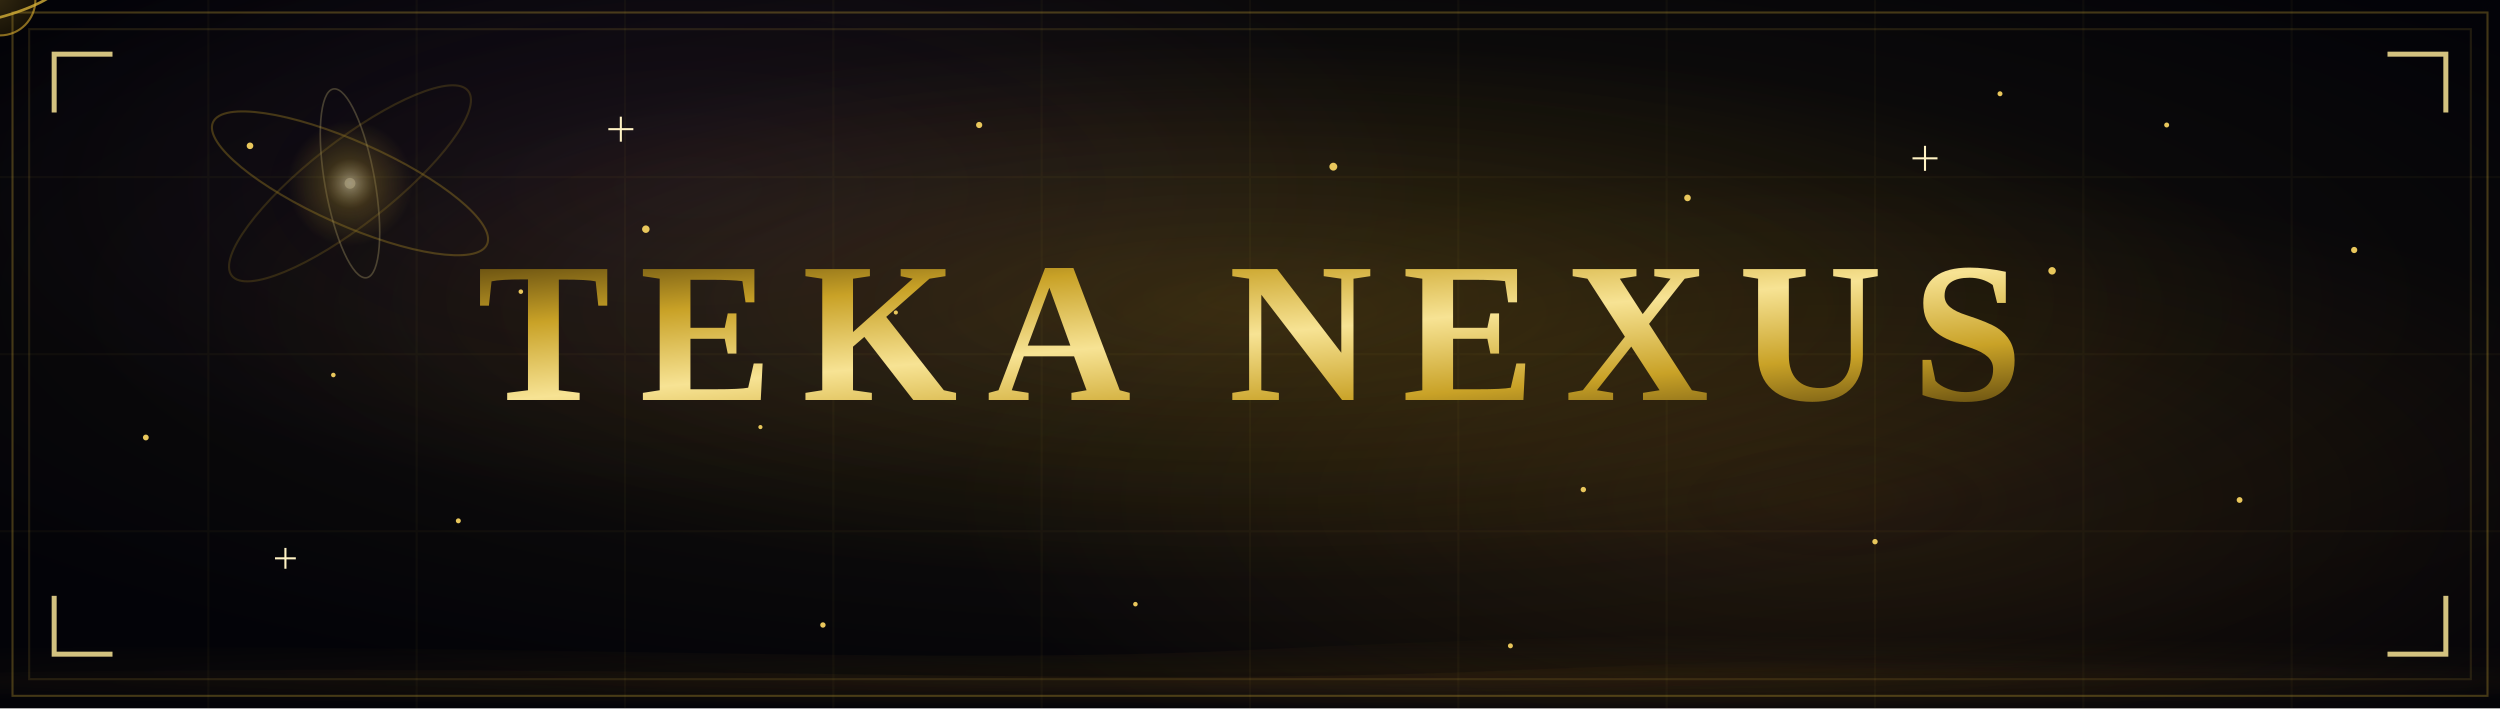
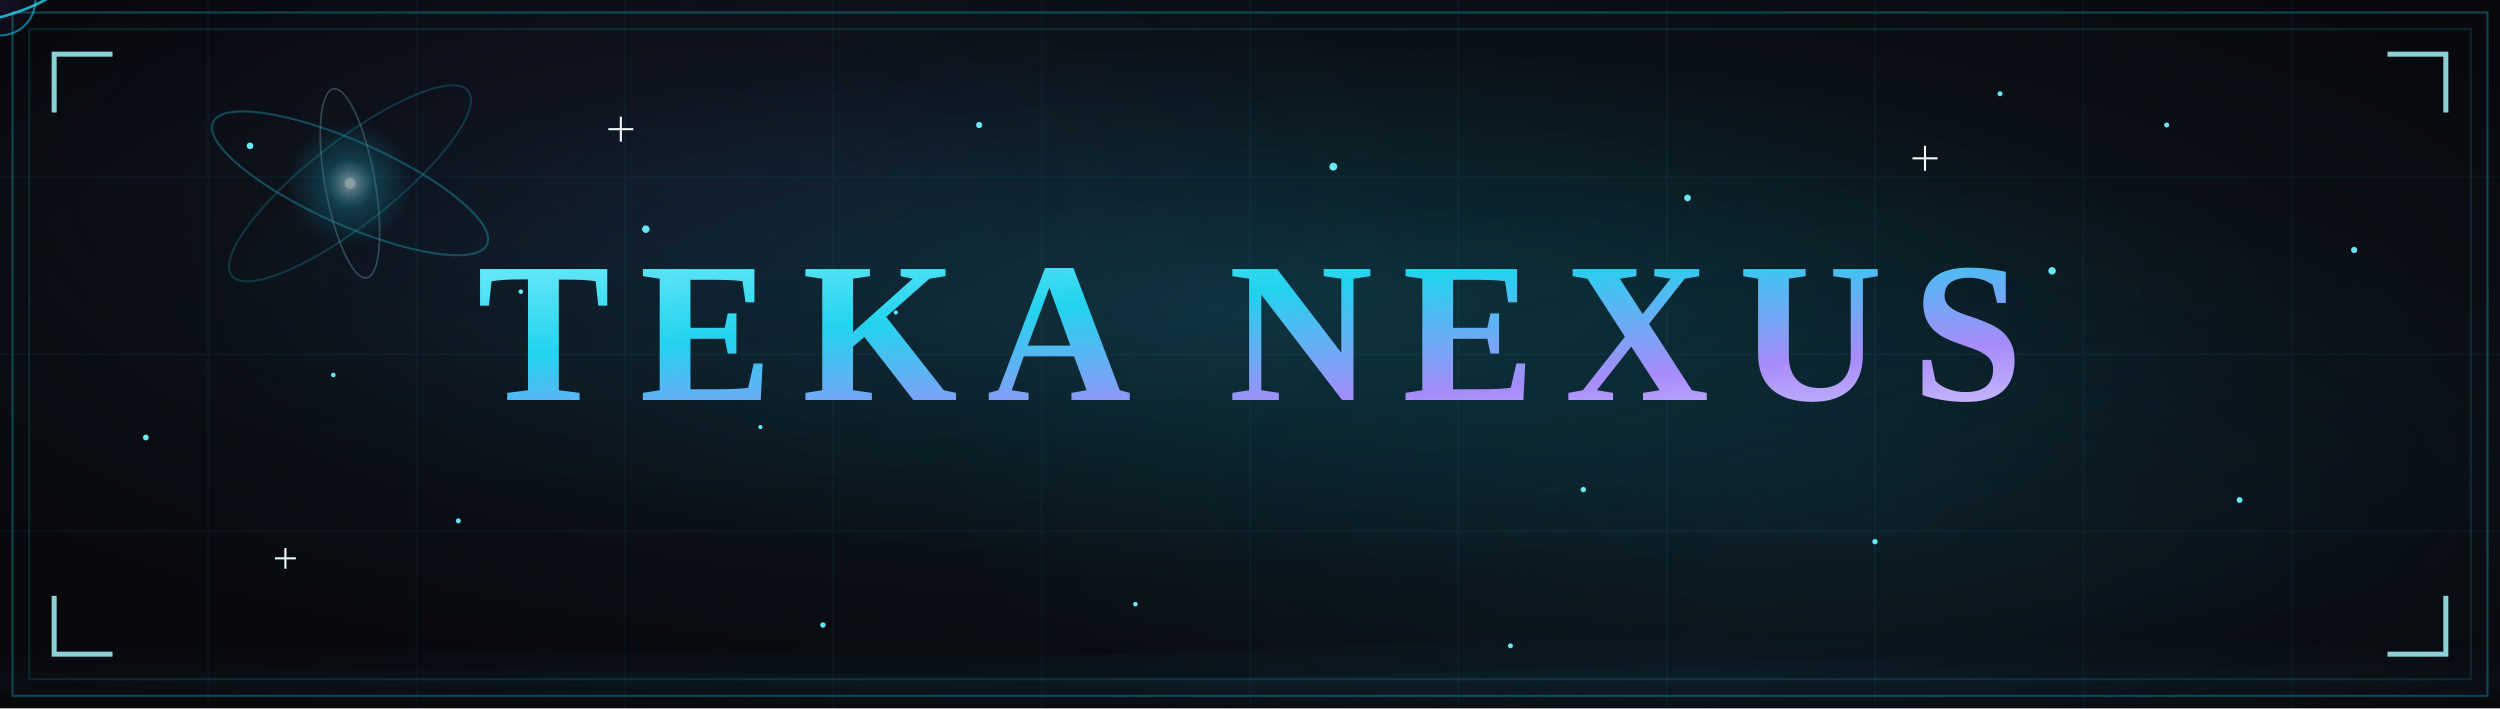
<svg xmlns="http://www.w3.org/2000/svg" width="1200" height="340" viewBox="0 0 1200 340" role="img" aria-label="TEKA NEXUS cosmic banner">
  <defs>
    <linearGradient id="gold" x1="0" y1="0" x2="1" y2="1">
-       <stop offset="0" stop-color="#6E5512" />
-       <stop offset="0.22" stop-color="#C9A227" />
-       <stop offset="0.5" stop-color="#F7E394" />
-       <stop offset="0.78" stop-color="#C9A227" />
-       <stop offset="1" stop-color="#6E5512" />
+       <stop offset="0" stop-color="#67E8F9" />
+       <stop offset="0.34" stop-color="#22D3EE" />
+       <stop offset="0.78" stop-color="#A78BFA" />
+       <stop offset="1" stop-color="#C4B5FD" />
    </linearGradient>
    <linearGradient id="frameLine" x1="0" y1="0" x2="1" y2="0">
-       <stop offset="0" stop-color="#D4AF37" stop-opacity="0" />
-       <stop offset="0.5" stop-color="#D4AF37" stop-opacity="1" />
-       <stop offset="1" stop-color="#D4AF37" stop-opacity="0" />
+       <stop offset="0" stop-color="#22D3EE" stop-opacity="0" />
+       <stop offset="0.5" stop-color="#22D3EE" stop-opacity="1" />
+       <stop offset="1" stop-color="#22D3EE" stop-opacity="0" />
    </linearGradient>
    <linearGradient id="shineGrad" x1="0" y1="0" x2="1" y2="0">
      <stop offset="0" stop-color="#FFFFFF" stop-opacity="0" />
-       <stop offset="0.5" stop-color="#FFF3C4" stop-opacity="0.85" />
+       <stop offset="0.5" stop-color="#ECFEFF" stop-opacity="0.85" />
      <stop offset="1" stop-color="#FFFFFF" stop-opacity="0" />
    </linearGradient>
    <linearGradient id="cometTail" x1="0" y1="0" x2="1" y2="0">
-       <stop offset="0" stop-color="#F7E394" stop-opacity="0" />
-       <stop offset="1" stop-color="#FFF7D6" stop-opacity="0.9" />
+       <stop offset="0" stop-color="#A5F3FC" stop-opacity="0" />
+       <stop offset="1" stop-color="#ECFEFF" stop-opacity="0.9" />
    </linearGradient>
    <radialGradient id="glow" cx="0.5" cy="0.42" r="0.62">
-       <stop offset="0" stop-color="#D4AF37" stop-opacity="0.14" />
-       <stop offset="0.6" stop-color="#D4AF37" stop-opacity="0.04" />
-       <stop offset="1" stop-color="#D4AF37" stop-opacity="0" />
+       <stop offset="0" stop-color="#22D3EE" stop-opacity="0.14" />
+       <stop offset="0.6" stop-color="#22D3EE" stop-opacity="0.04" />
+       <stop offset="1" stop-color="#22D3EE" stop-opacity="0" />
    </radialGradient>
    <radialGradient id="nebulaA" cx="0.5" cy="0.5" r="0.5">
-       <stop offset="0" stop-color="#8A5A1A" stop-opacity="0.20" />
-       <stop offset="1" stop-color="#8A5A1A" stop-opacity="0" />
+       <stop offset="0" stop-color="#155E75" stop-opacity="0.20" />
+       <stop offset="1" stop-color="#155E75" stop-opacity="0" />
    </radialGradient>
    <radialGradient id="nebulaB" cx="0.5" cy="0.5" r="0.5">
-       <stop offset="0" stop-color="#241333" stop-opacity="0.38" />
-       <stop offset="1" stop-color="#241333" stop-opacity="0" />
+       <stop offset="0" stop-color="#1C1530" stop-opacity="0.38" />
+       <stop offset="1" stop-color="#1C1530" stop-opacity="0" />
    </radialGradient>
    <radialGradient id="nebulaC" cx="0.5" cy="0.5" r="0.5">
-       <stop offset="0" stop-color="#B8860B" stop-opacity="0.14" />
-       <stop offset="1" stop-color="#B8860B" stop-opacity="0" />
+       <stop offset="0" stop-color="#0E7490" stop-opacity="0.14" />
+       <stop offset="1" stop-color="#0E7490" stop-opacity="0" />
    </radialGradient>
    <radialGradient id="galaxyCore" cx="0.5" cy="0.5" r="0.5">
-       <stop offset="0" stop-color="#FFF3C4" stop-opacity="0.9" />
-       <stop offset="0.4" stop-color="#D4AF37" stop-opacity="0.35" />
-       <stop offset="1" stop-color="#D4AF37" stop-opacity="0" />
+       <stop offset="0" stop-color="#ECFEFF" stop-opacity="0.9" />
+       <stop offset="0.4" stop-color="#22D3EE" stop-opacity="0.35" />
+       <stop offset="1" stop-color="#22D3EE" stop-opacity="0" />
    </radialGradient>
    <radialGradient id="planetGrad" cx="0.35" cy="0.35" r="0.85">
-       <stop offset="0" stop-color="#3A2F14" />
-       <stop offset="1" stop-color="#0F0B03" />
+       <stop offset="0" stop-color="#1C1530" />
+       <stop offset="1" stop-color="#08080D" />
    </radialGradient>
    <clipPath id="titleClip">
      <text x="600" y="192" text-anchor="middle" font-family="Georgia, 'Times New Roman', serif" font-weight="700" font-size="96" letter-spacing="14">TEKA NEXUS</text>
    </clipPath>
    <path id="orbitPath" d="M130,170 C130,98 343,42 600,42 C857,42 1070,98 1070,170 C1070,242 857,298 600,298 C343,298 130,242 130,170 Z" fill="none" stroke="none" />
  </defs>
-   <rect width="1200" height="340" fill="#030308" />
+   <rect width="1200" height="340" fill="#08080D" />
  <ellipse cx="330" cy="90" rx="360" ry="150" fill="url(#nebulaB)">
    <animateTransform attributeName="transform" type="translate" values="0 0; 45 -12; 0 0" dur="46s" repeatCount="indefinite" />
  </ellipse>
  <ellipse cx="880" cy="240" rx="420" ry="160" fill="url(#nebulaA)">
    <animateTransform attributeName="transform" type="translate" values="0 0; -40 14; 0 0" dur="58s" repeatCount="indefinite" />
  </ellipse>
  <ellipse cx="600" cy="150" rx="500" ry="130" fill="url(#nebulaC)">
    <animateTransform attributeName="transform" type="translate" values="0 0; 30 10; 0 0" dur="70s" repeatCount="indefinite" />
  </ellipse>
  <rect width="1200" height="340" fill="url(#glow)" />
-   <g stroke="#D4AF37" stroke-width="1" opacity="0.04">
+   <g stroke="#22D3EE" stroke-width="1" opacity="0.04">
    <path d="M0 85 H1200 M0 170 H1200 M0 255 H1200" />
    <path d="M100 0 V340 M200 0 V340 M300 0 V340 M400 0 V340 M500 0 V340 M600 0 V340 M700 0 V340 M800 0 V340 M900 0 V340 M1000 0 V340 M1100 0 V340" />
  </g>
  <g transform="translate(168 88)" opacity="0.6">
    <g>
      <animateTransform attributeName="transform" type="rotate" values="0;360" dur="140s" repeatCount="indefinite" />
-       <ellipse rx="72" ry="20" fill="none" stroke="#C9A227" stroke-width="1" opacity="0.5" transform="rotate(24)" />
-       <ellipse rx="72" ry="20" fill="none" stroke="#C9A227" stroke-width="1" opacity="0.32" transform="rotate(-38)" />
-       <ellipse rx="46" ry="12" fill="none" stroke="#F7E394" stroke-width="0.8" opacity="0.4" transform="rotate(80)" />
-       <circle r="2.6" fill="#FFF3C4" />
+       <ellipse rx="72" ry="20" fill="none" stroke="#22D3EE" stroke-width="1" opacity="0.5" transform="rotate(24)" />
+       <ellipse rx="72" ry="20" fill="none" stroke="#22D3EE" stroke-width="1" opacity="0.32" transform="rotate(-38)" />
+       <ellipse rx="46" ry="12" fill="none" stroke="#A5F3FC" stroke-width="0.8" opacity="0.4" transform="rotate(80)" />
+       <circle r="2.6" fill="#ECFEFF" />
    </g>
    <ellipse rx="30" ry="30" fill="url(#galaxyCore)">
      <animate attributeName="rx" values="27;35;27" dur="7s" repeatCount="indefinite" />
      <animate attributeName="ry" values="27;35;27" dur="7s" repeatCount="indefinite" />
    </ellipse>
  </g>
-   <use href="#orbitPath" stroke="#D4AF37" stroke-width="1" opacity="0.07" fill="none" />
-   <circle r="2.4" fill="#F7E394">
+   <use href="#orbitPath" stroke="#22D3EE" stroke-width="1" opacity="0.07" fill="none" />
+   <circle r="2.4" fill="#A5F3FC">
    <animateMotion dur="18s" repeatCount="indefinite" rotate="auto">
      <mpath href="#orbitPath" />
    </animateMotion>
    <animate attributeName="opacity" values="0.25;1;0.25" dur="18s" repeatCount="indefinite" />
  </circle>
  <g>
    <animateTransform attributeName="transform" type="translate" values="1058 274; 1058 268; 1058 274" dur="9s" repeatCount="indefinite" />
-     <circle r="17" fill="url(#planetGrad)" stroke="#8A6D1F" stroke-width="1" />
-     <ellipse rx="31" ry="8" fill="none" stroke="#D4AF37" stroke-width="1.3" opacity="0.8" transform="rotate(-16)" />
-     <circle r="2.2" fill="#F7E394" cx="-26" cy="-24">
+     <circle r="17" fill="url(#planetGrad)" stroke="#0E7490" stroke-width="1" />
+     <ellipse rx="31" ry="8" fill="none" stroke="#22D3EE" stroke-width="1.3" opacity="0.8" transform="rotate(-16)" />
+     <circle r="2.2" fill="#A5F3FC" cx="-26" cy="-24">
      <animate attributeName="opacity" values="0.3;1;0.3" dur="3.6s" repeatCount="indefinite" />
    </circle>
  </g>
-   <g fill="#E9C75C">
+   <g fill="#67E8F9">
    <circle cx="120" cy="70" r="1.6">
      <animate attributeName="opacity" values="0.15;0.9;0.15" dur="3.1s" repeatCount="indefinite" />
    </circle>
    <circle cx="220" cy="250" r="1.2">
      <animate attributeName="opacity" values="0.1;0.75;0.1" dur="4.2s" begin="0.4s" repeatCount="indefinite" />
    </circle>
    <circle cx="310" cy="110" r="1.8">
      <animate attributeName="opacity" values="0.2;1;0.2" dur="2.7s" begin="1.1s" repeatCount="indefinite" />
    </circle>
    <circle cx="395" cy="300" r="1.3">
      <animate attributeName="opacity" values="0.12;0.8;0.12" dur="3.8s" begin="0.9s" repeatCount="indefinite" />
    </circle>
    <circle cx="470" cy="60" r="1.5">
      <animate attributeName="opacity" values="0.15;0.85;0.15" dur="3.4s" begin="1.7s" repeatCount="indefinite" />
    </circle>
    <circle cx="545" cy="290" r="1.1">
      <animate attributeName="opacity" values="0.1;0.7;0.1" dur="4.6s" begin="2.2s" repeatCount="indefinite" />
    </circle>
    <circle cx="640" cy="80" r="1.9">
      <animate attributeName="opacity" values="0.2;1;0.2" dur="2.9s" begin="0.6s" repeatCount="indefinite" />
    </circle>
    <circle cx="725" cy="310" r="1.2">
      <animate attributeName="opacity" values="0.12;0.75;0.12" dur="4.1s" begin="1.3s" repeatCount="indefinite" />
    </circle>
    <circle cx="810" cy="95" r="1.6">
      <animate attributeName="opacity" values="0.15;0.9;0.15" dur="3.3s" begin="2.0s" repeatCount="indefinite" />
    </circle>
    <circle cx="900" cy="260" r="1.3">
      <animate attributeName="opacity" values="0.12;0.8;0.12" dur="3.7s" begin="0.2s" repeatCount="indefinite" />
    </circle>
    <circle cx="985" cy="130" r="1.8">
      <animate attributeName="opacity" values="0.2;1;0.2" dur="3.0s" begin="1.9s" repeatCount="indefinite" />
    </circle>
    <circle cx="1075" cy="240" r="1.4">
      <animate attributeName="opacity" values="0.12;0.85;0.12" dur="4.4s" begin="2.6s" repeatCount="indefinite" />
    </circle>
    <circle cx="160" cy="180" r="1.1">
      <animate attributeName="opacity" values="0.1;0.7;0.1" dur="4.9s" begin="1.5s" repeatCount="indefinite" />
    </circle>
    <circle cx="1040" cy="60" r="1.2">
      <animate attributeName="opacity" values="0.12;0.8;0.12" dur="3.6s" begin="0.8s" repeatCount="indefinite" />
    </circle>
    <circle cx="365" cy="205" r="1.0">
      <animate attributeName="opacity" values="0.1;0.65;0.1" dur="5.1s" begin="2.8s" repeatCount="indefinite" />
    </circle>
    <circle cx="855" cy="175" r="1.1">
      <animate attributeName="opacity" values="0.1;0.7;0.1" dur="4.0s" begin="1.0s" repeatCount="indefinite" />
    </circle>
    <circle cx="70" cy="210" r="1.4">
      <animate attributeName="opacity" values="0.12;0.85;0.12" dur="3.5s" begin="2.4s" repeatCount="indefinite" />
    </circle>
    <circle cx="1130" cy="120" r="1.5">
      <animate attributeName="opacity" values="0.15;0.9;0.15" dur="4.7s" begin="0.5s" repeatCount="indefinite" />
    </circle>
    <circle cx="430" cy="150" r="1.0">
      <animate attributeName="opacity" values="0.1;0.6;0.1" dur="5.4s" begin="1.2s" repeatCount="indefinite" />
    </circle>
    <circle cx="960" cy="45" r="1.2">
      <animate attributeName="opacity" values="0.12;0.75;0.12" dur="4.3s" begin="3.0s" repeatCount="indefinite" />
    </circle>
    <circle cx="250" cy="140" r="1.1">
      <animate attributeName="opacity" values="0.1;0.7;0.1" dur="5.0s" begin="0.7s" repeatCount="indefinite" />
    </circle>
    <circle cx="760" cy="235" r="1.3">
      <animate attributeName="opacity" values="0.12;0.8;0.12" dur="3.9s" begin="2.1s" repeatCount="indefinite" />
    </circle>
  </g>
-   <g stroke="#FFF3C4" stroke-width="1" fill="none">
+   <g stroke="#ECFEFF" stroke-width="1" fill="none">
    <path d="M292 62 H304 M298 56 V68">
      <animate attributeName="opacity" values="0.15;1;0.15" dur="4.2s" repeatCount="indefinite" />
    </path>
    <path d="M918 76 H930 M924 70 V82">
      <animate attributeName="opacity" values="0.15;1;0.15" dur="5.3s" begin="1.6s" repeatCount="indefinite" />
    </path>
    <path d="M132 268 H142 M137 263 V273">
      <animate attributeName="opacity" values="0.15;0.95;0.15" dur="4.8s" begin="2.7s" repeatCount="indefinite" />
    </path>
  </g>
  <g opacity="0">
    <animate attributeName="opacity" values="0;1;1;0" keyTimes="0;0.06;0.72;1" dur="13s" repeatCount="indefinite" />
    <animateMotion path="M -110 55 L 1310 215" dur="13s" repeatCount="indefinite" rotate="auto" />
    <rect x="-100" y="-1.6" width="100" height="3.2" fill="url(#cometTail)" rx="1.6" />
-     <circle r="3.4" fill="#FFF7D6" />
+     <circle r="3.4" fill="#ECFEFF" />
  </g>
  <text x="600" y="192" text-anchor="middle" font-family="Georgia, 'Times New Roman', serif" font-weight="700" font-size="96" letter-spacing="14" fill="url(#gold)">TEKA NEXUS</text>
  <g clip-path="url(#titleClip)">
    <rect x="-340" y="80" width="240" height="160" fill="url(#shineGrad)" transform="skewX(-20)">
      <animateTransform attributeName="transform" type="translate" values="0 0; 1660 0" dur="5s" repeatCount="indefinite" additive="sum" />
    </rect>
  </g>
-   <text x="600" y="248" text-anchor="middle" font-family="Verdana, Arial, sans-serif" font-size="18" letter-spacing="9" fill="#E9DCA8" opacity="0">WHERE IDEAS BECOME REAL TECHNOLOGY
+   <text x="600" y="248" text-anchor="middle" font-family="Verdana, Arial, sans-serif" font-size="18" letter-spacing="9" fill="#A5F3FC" opacity="0">WHERE IDEAS BECOME REAL TECHNOLOGY
    <animate attributeName="opacity" values="0;1" dur="1.4s" begin="0.3s" fill="freeze" />
  </text>
  <path d="M330 268 H870" stroke="url(#frameLine)" stroke-width="1.2" stroke-dasharray="540" stroke-dashoffset="540">
    <animate attributeName="stroke-dashoffset" values="540;0" dur="1.8s" begin="0.7s" fill="freeze" />
  </path>
  <path d="M-200 318 C 100 300 400 322 600 312 S 1000 300 1400 316 V340 H-200 Z" fill="url(#nebulaC)" opacity="0.55">
    <animateTransform attributeName="transform" type="translate" values="-140 0;140 0;-140 0" dur="24s" repeatCount="indefinite" />
  </path>
  <path d="M-200 328 C 240 312 480 332 720 322 S 1040 314 1400 326 V340 H-200 Z" fill="url(#nebulaA)" opacity="0.65">
    <animateTransform attributeName="transform" type="translate" values="120 0;-120 0;120 0" dur="32s" repeatCount="indefinite" />
  </path>
-   <rect x="6" y="6" width="1188" height="328" fill="none" stroke="#D4AF37" stroke-width="1" opacity="0.30" />
-   <rect x="14" y="14" width="1172" height="312" fill="none" stroke="#D4AF37" stroke-width="1" opacity="0.14" />
-   <g stroke="#F7E394" stroke-width="2.4" fill="none" opacity="0.85">
+   <rect x="6" y="6" width="1188" height="328" fill="none" stroke="#22D3EE" stroke-width="1" opacity="0.30" />
+   <rect x="14" y="14" width="1172" height="312" fill="none" stroke="#22D3EE" stroke-width="1" opacity="0.14" />
+   <g stroke="#A5F3FC" stroke-width="2.4" fill="none" opacity="0.85">
    <path d="M26 54 V26 H54" />
    <path d="M1146 26 H1174 V54" />
    <path d="M1174 286 V314 H1146" />
    <path d="M54 314 H26 V286" />
  </g>
</svg>
